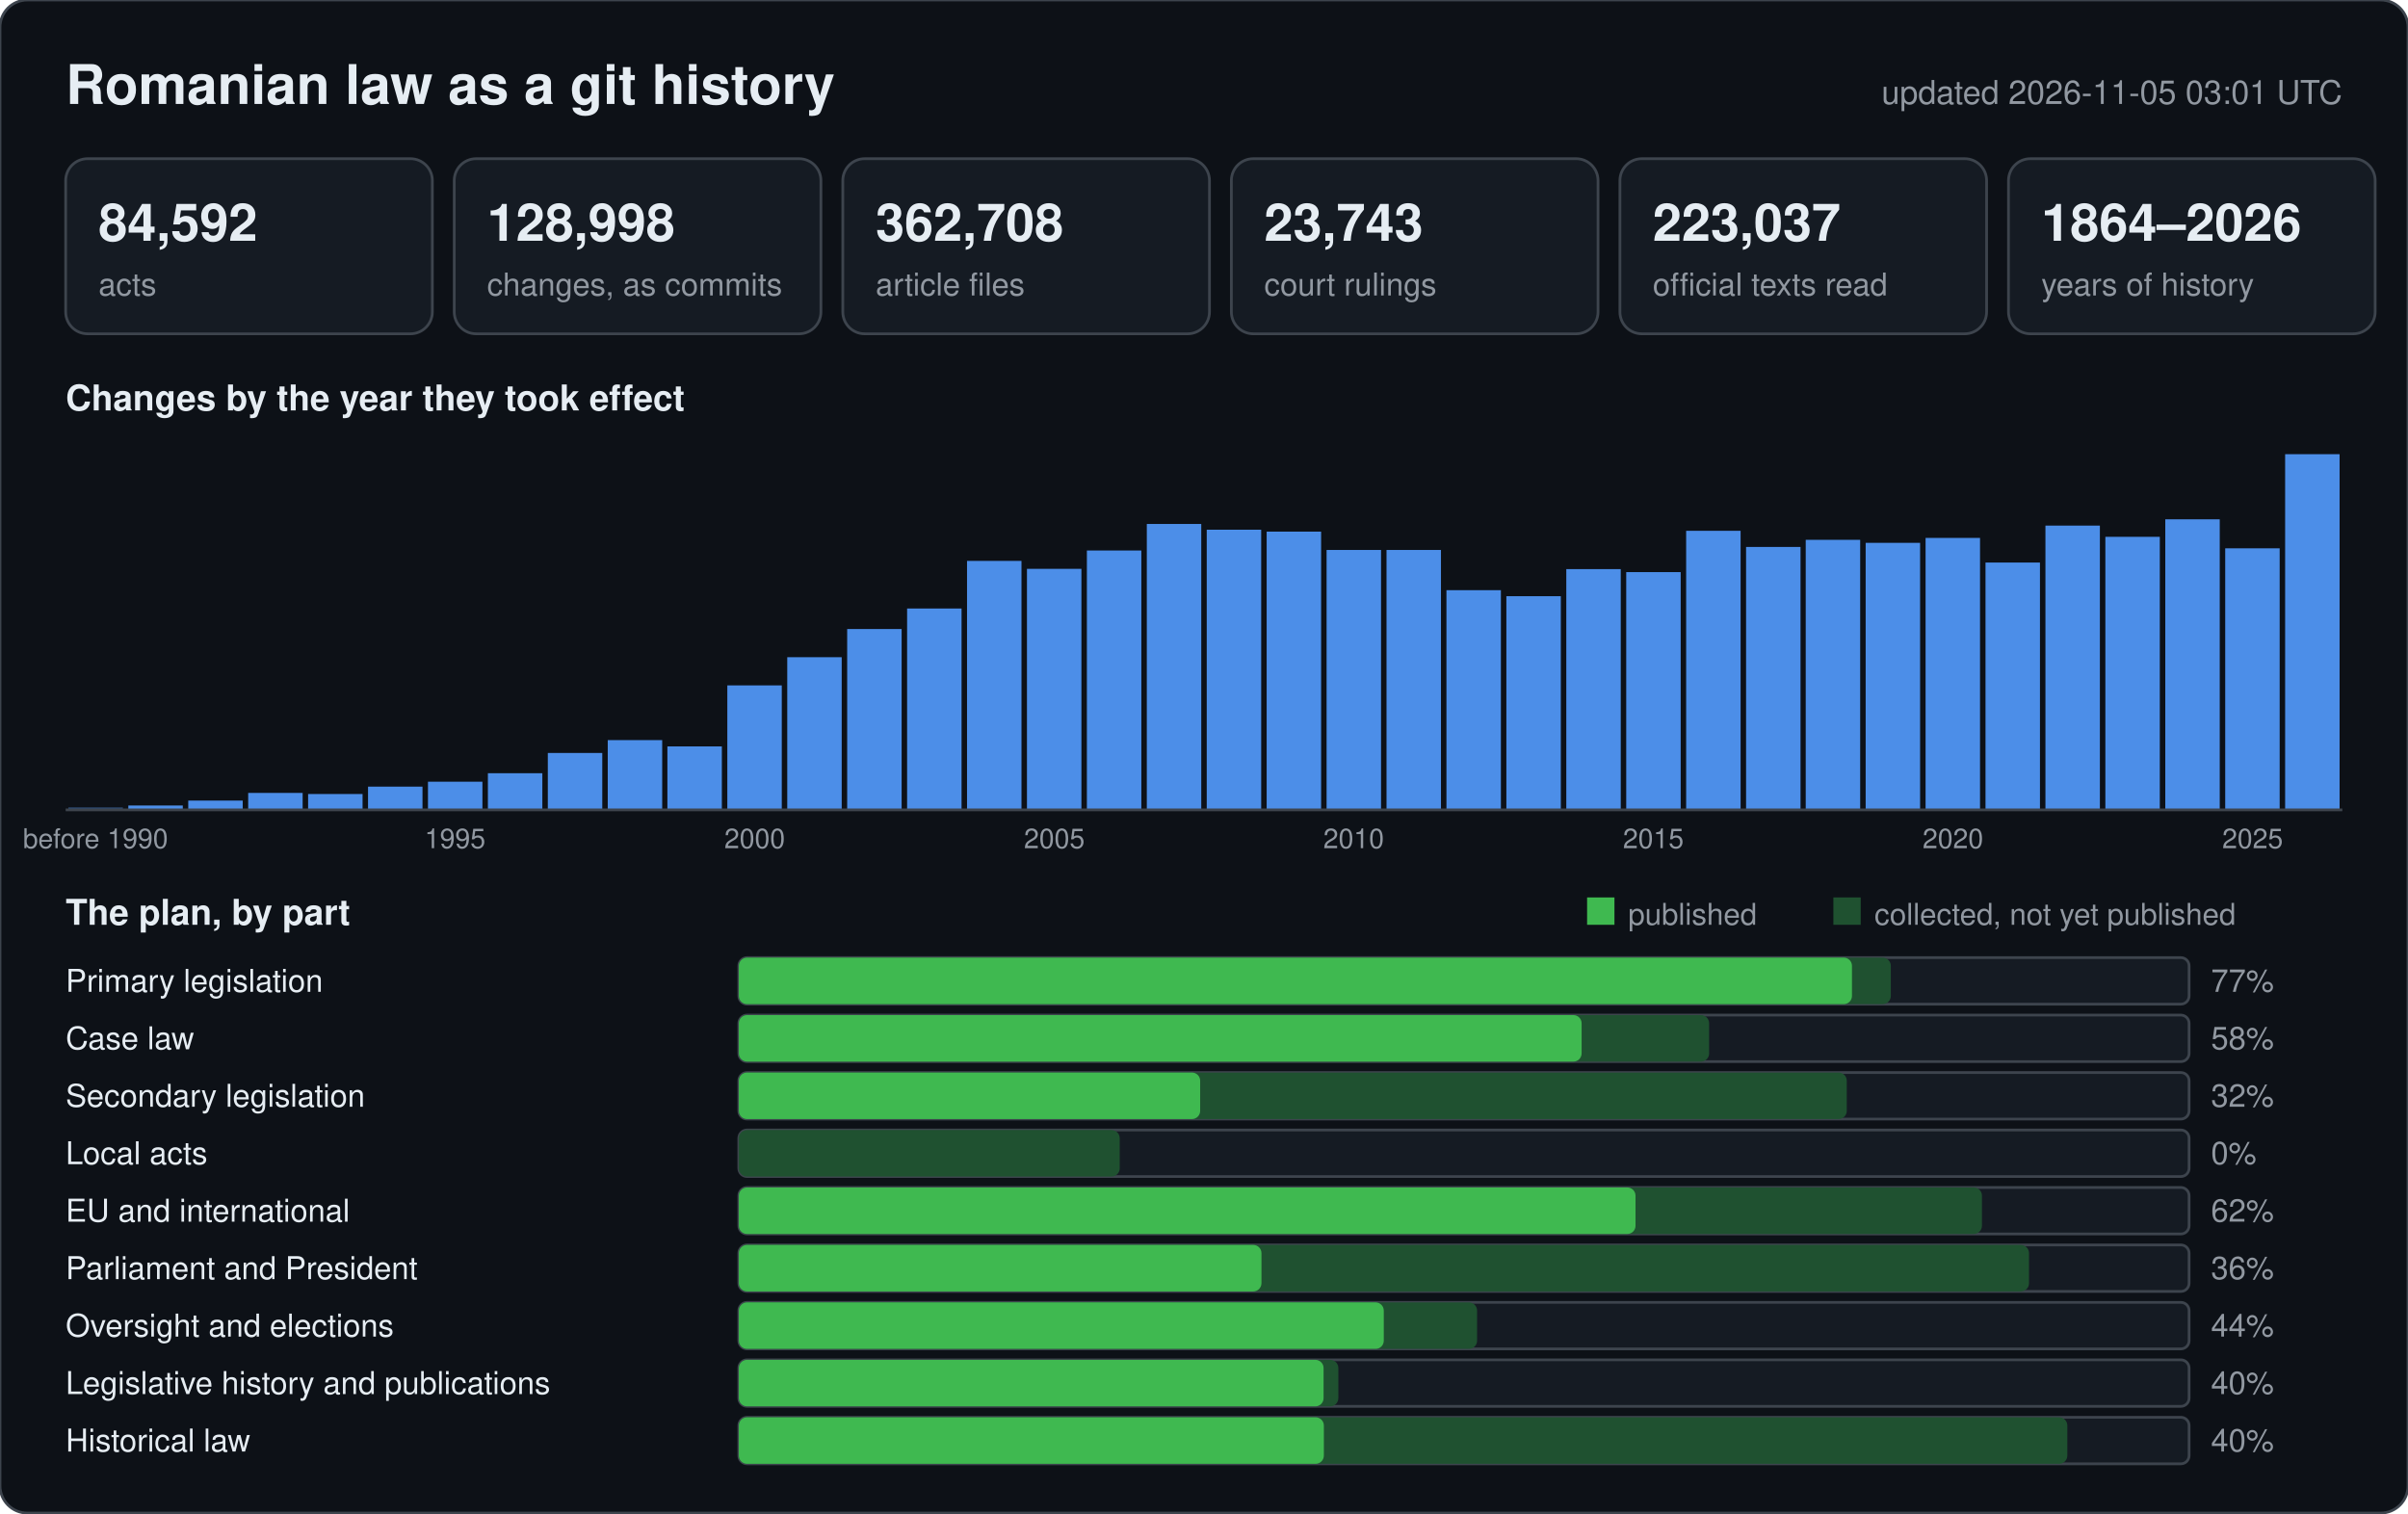
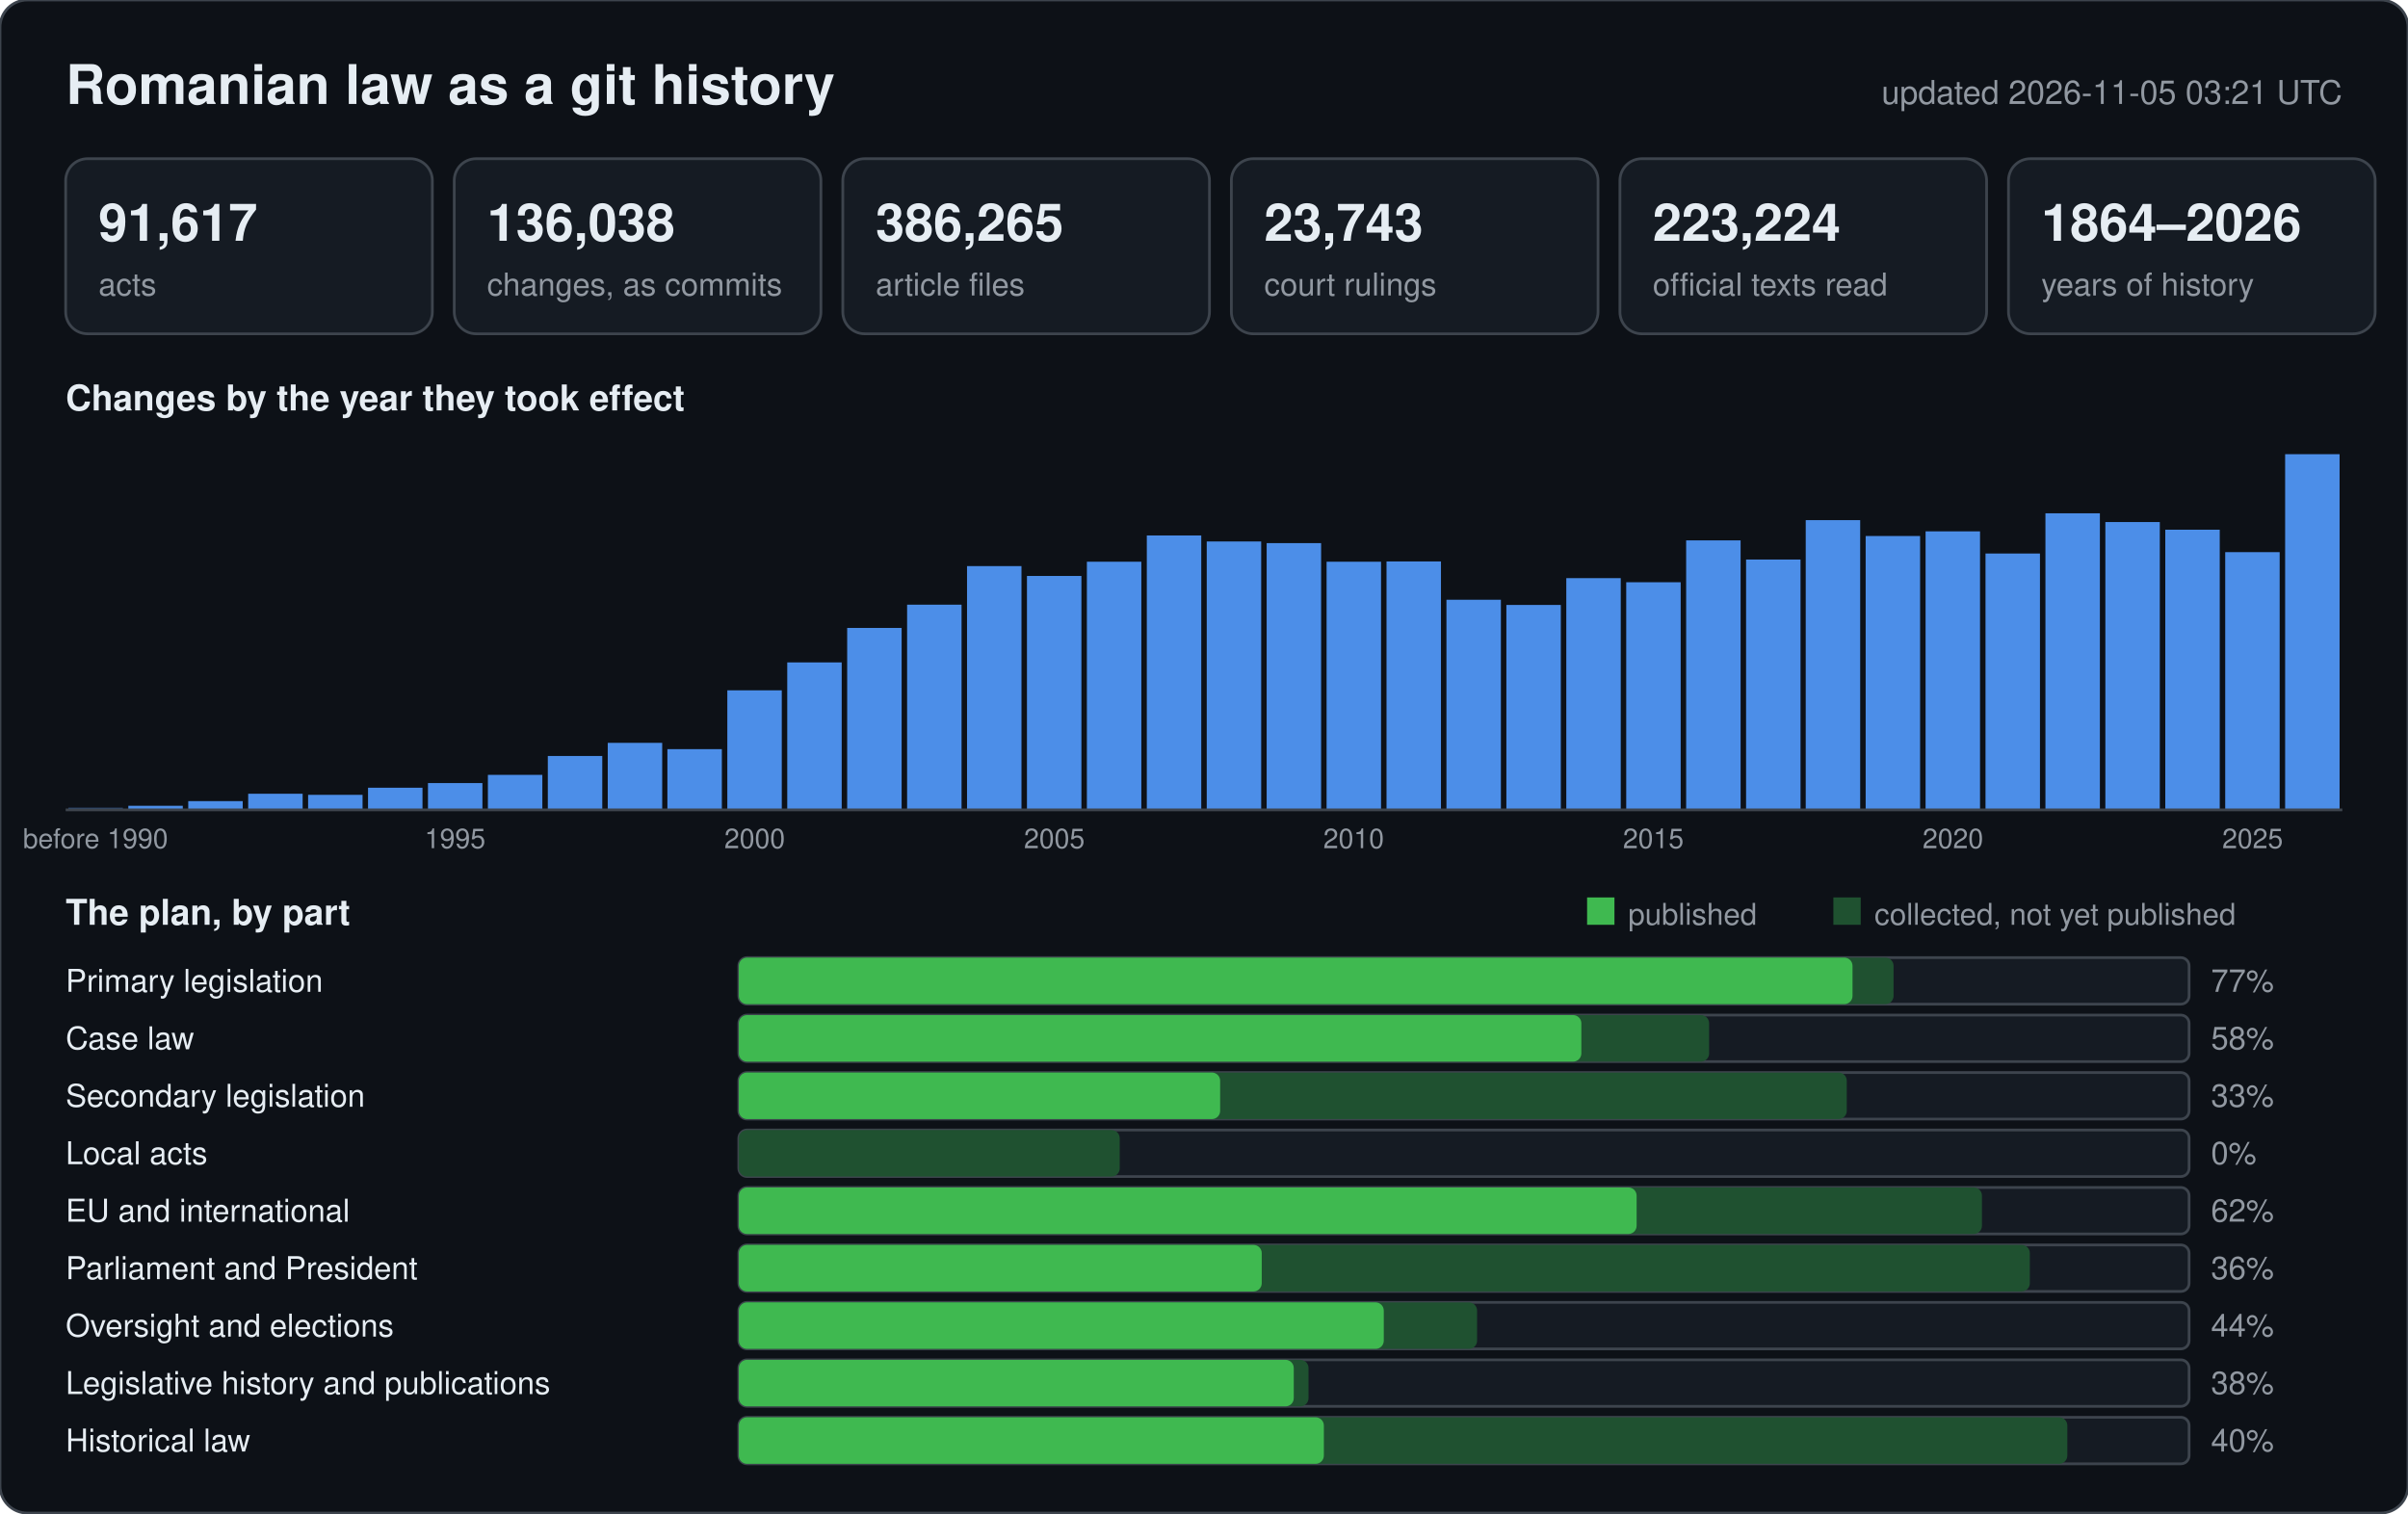
<svg xmlns="http://www.w3.org/2000/svg" width="880" height="553" viewBox="0 0 880 553" font-family="-apple-system,BlinkMacSystemFont,Segoe UI,Helvetica,Arial,sans-serif">
  <rect width="880" height="553" rx="10" fill="#0d1117" stroke="#3d444d" />
  <text x="24" y="38" font-size="20" font-weight="600" fill="#e6edf3">Romanian law as a git history</text>
-   <text x="856" y="38" font-size="12" text-anchor="end" fill="#9198a1">updated 2026-11-05 03:01 UTC</text>
+   <text x="856" y="38" font-size="12" text-anchor="end" fill="#9198a1">updated 2026-11-05 03:21 UTC</text>
  <rect x="24" y="58" width="134" height="64" rx="8" fill="#151b23" stroke="#3d444d" />
-   <text x="36" y="88" font-size="19" font-weight="600" fill="#e6edf3">84,592</text>
+   <text x="36" y="88" font-size="19" font-weight="600" fill="#e6edf3">91,617</text>
  <text x="36" y="108" font-size="11.5" fill="#9198a1">acts</text>
  <rect x="166" y="58" width="134" height="64" rx="8" fill="#151b23" stroke="#3d444d" />
-   <text x="178" y="88" font-size="19" font-weight="600" fill="#e6edf3">128,998</text>
+   <text x="178" y="88" font-size="19" font-weight="600" fill="#e6edf3">136,038</text>
  <text x="178" y="108" font-size="11.5" fill="#9198a1">changes, as commits</text>
  <rect x="308" y="58" width="134" height="64" rx="8" fill="#151b23" stroke="#3d444d" />
-   <text x="320" y="88" font-size="19" font-weight="600" fill="#e6edf3">362,708</text>
+   <text x="320" y="88" font-size="19" font-weight="600" fill="#e6edf3">386,265</text>
  <text x="320" y="108" font-size="11.5" fill="#9198a1">article files</text>
  <rect x="450" y="58" width="134" height="64" rx="8" fill="#151b23" stroke="#3d444d" />
  <text x="462" y="88" font-size="19" font-weight="600" fill="#e6edf3">23,743</text>
  <text x="462" y="108" font-size="11.5" fill="#9198a1">court rulings</text>
  <rect x="592" y="58" width="134" height="64" rx="8" fill="#151b23" stroke="#3d444d" />
-   <text x="604" y="88" font-size="19" font-weight="600" fill="#e6edf3">223,037</text>
+   <text x="604" y="88" font-size="19" font-weight="600" fill="#e6edf3">223,224</text>
  <text x="604" y="108" font-size="11.5" fill="#9198a1">official texts read</text>
  <rect x="734" y="58" width="134" height="64" rx="8" fill="#151b23" stroke="#3d444d" />
  <text x="746" y="88" font-size="19" font-weight="600" fill="#e6edf3">1864–2026</text>
  <text x="746" y="108" font-size="11.5" fill="#9198a1">years of history</text>
  <text x="24" y="150" font-size="13" font-weight="600" fill="#e6edf3">Changes by the year they took effect</text>
-   <rect x="25.0" y="295.1" width="19.9" height="0.9" fill="#2b4a75" />
+   <rect x="25.0" y="295.2" width="19.9" height="0.8" fill="#2b4a75" />
  <text x="34.9" y="310" font-size="10" text-anchor="middle" fill="#9198a1">before 1990</text>
-   <rect x="46.9" y="294.4" width="19.9" height="1.6" fill="#4c8ee8" />
-   <rect x="68.8" y="292.6" width="19.9" height="3.4" fill="#4c8ee8" />
-   <rect x="90.7" y="289.8" width="19.9" height="6.2" fill="#4c8ee8" />
-   <rect x="112.6" y="290.2" width="19.9" height="5.8" fill="#4c8ee8" />
-   <rect x="134.5" y="287.5" width="19.9" height="8.5" fill="#4c8ee8" />
-   <rect x="156.4" y="285.7" width="19.9" height="10.3" fill="#4c8ee8" />
+   <rect x="46.9" y="294.5" width="19.9" height="1.5" fill="#4c8ee8" />
+   <rect x="68.8" y="292.8" width="19.9" height="3.2" fill="#4c8ee8" />
+   <rect x="90.7" y="290.1" width="19.9" height="5.9" fill="#4c8ee8" />
+   <rect x="112.6" y="290.5" width="19.9" height="5.5" fill="#4c8ee8" />
+   <rect x="134.5" y="287.9" width="19.9" height="8.1" fill="#4c8ee8" />
+   <rect x="156.4" y="286.2" width="19.9" height="9.8" fill="#4c8ee8" />
  <text x="166.3" y="310" font-size="10" text-anchor="middle" fill="#9198a1">1995</text>
-   <rect x="178.3" y="282.6" width="19.9" height="13.4" fill="#4c8ee8" />
-   <rect x="200.2" y="275.2" width="19.9" height="20.8" fill="#4c8ee8" />
-   <rect x="222.1" y="270.5" width="19.9" height="25.5" fill="#4c8ee8" />
-   <rect x="243.9" y="272.8" width="19.9" height="23.2" fill="#4c8ee8" />
-   <rect x="265.8" y="250.5" width="19.9" height="45.5" fill="#4c8ee8" />
+   <rect x="178.3" y="283.2" width="19.9" height="12.8" fill="#4c8ee8" />
+   <rect x="200.2" y="276.3" width="19.9" height="19.7" fill="#4c8ee8" />
+   <rect x="222.1" y="271.5" width="19.9" height="24.5" fill="#4c8ee8" />
+   <rect x="243.9" y="273.8" width="19.9" height="22.2" fill="#4c8ee8" />
+   <rect x="265.8" y="252.3" width="19.9" height="43.7" fill="#4c8ee8" />
  <text x="275.8" y="310" font-size="10" text-anchor="middle" fill="#9198a1">2000</text>
-   <rect x="287.7" y="240.2" width="19.9" height="55.8" fill="#4c8ee8" />
-   <rect x="309.6" y="229.9" width="19.9" height="66.1" fill="#4c8ee8" />
-   <rect x="331.5" y="222.4" width="19.9" height="73.6" fill="#4c8ee8" />
-   <rect x="353.4" y="205.0" width="19.9" height="91.0" fill="#4c8ee8" />
-   <rect x="375.3" y="207.9" width="19.9" height="88.1" fill="#4c8ee8" />
+   <rect x="287.7" y="242.1" width="19.9" height="53.9" fill="#4c8ee8" />
+   <rect x="309.6" y="229.5" width="19.9" height="66.5" fill="#4c8ee8" />
+   <rect x="331.5" y="221.0" width="19.9" height="75.0" fill="#4c8ee8" />
+   <rect x="353.4" y="206.9" width="19.9" height="89.1" fill="#4c8ee8" />
+   <rect x="375.3" y="210.5" width="19.9" height="85.5" fill="#4c8ee8" />
  <text x="385.3" y="310" font-size="10" text-anchor="middle" fill="#9198a1">2005</text>
-   <rect x="397.2" y="201.2" width="19.9" height="94.8" fill="#4c8ee8" />
-   <rect x="419.1" y="191.5" width="19.9" height="104.5" fill="#4c8ee8" />
-   <rect x="441.0" y="193.6" width="19.9" height="102.4" fill="#4c8ee8" />
-   <rect x="462.9" y="194.3" width="19.9" height="101.7" fill="#4c8ee8" />
-   <rect x="484.8" y="201.0" width="19.9" height="95.0" fill="#4c8ee8" />
+   <rect x="397.2" y="205.3" width="19.9" height="90.7" fill="#4c8ee8" />
+   <rect x="419.1" y="195.7" width="19.9" height="100.3" fill="#4c8ee8" />
+   <rect x="441.0" y="197.9" width="19.9" height="98.1" fill="#4c8ee8" />
+   <rect x="462.9" y="198.5" width="19.9" height="97.5" fill="#4c8ee8" />
+   <rect x="484.8" y="205.3" width="19.9" height="90.7" fill="#4c8ee8" />
  <text x="494.7" y="310" font-size="10" text-anchor="middle" fill="#9198a1">2010</text>
-   <rect x="506.7" y="201.0" width="19.9" height="95.0" fill="#4c8ee8" />
-   <rect x="528.6" y="215.7" width="19.9" height="80.3" fill="#4c8ee8" />
-   <rect x="550.5" y="217.9" width="19.9" height="78.1" fill="#4c8ee8" />
-   <rect x="572.4" y="208.0" width="19.9" height="88.0" fill="#4c8ee8" />
-   <rect x="594.3" y="209.1" width="19.9" height="86.9" fill="#4c8ee8" />
+   <rect x="506.7" y="205.2" width="19.9" height="90.8" fill="#4c8ee8" />
+   <rect x="528.6" y="219.2" width="19.9" height="76.8" fill="#4c8ee8" />
+   <rect x="550.5" y="221.1" width="19.9" height="74.9" fill="#4c8ee8" />
+   <rect x="572.4" y="211.3" width="19.9" height="84.7" fill="#4c8ee8" />
+   <rect x="594.3" y="212.8" width="19.9" height="83.2" fill="#4c8ee8" />
  <text x="604.2" y="310" font-size="10" text-anchor="middle" fill="#9198a1">2015</text>
-   <rect x="616.2" y="194.0" width="19.9" height="102.0" fill="#4c8ee8" />
-   <rect x="638.1" y="199.9" width="19.9" height="96.1" fill="#4c8ee8" />
-   <rect x="659.9" y="197.3" width="19.9" height="98.7" fill="#4c8ee8" />
-   <rect x="681.8" y="198.4" width="19.9" height="97.6" fill="#4c8ee8" />
-   <rect x="703.7" y="196.6" width="19.9" height="99.4" fill="#4c8ee8" />
+   <rect x="616.2" y="197.5" width="19.9" height="98.5" fill="#4c8ee8" />
+   <rect x="638.1" y="204.5" width="19.9" height="91.5" fill="#4c8ee8" />
+   <rect x="659.9" y="190.1" width="19.9" height="105.9" fill="#4c8ee8" />
+   <rect x="681.8" y="195.9" width="19.9" height="100.1" fill="#4c8ee8" />
+   <rect x="703.7" y="194.2" width="19.9" height="101.8" fill="#4c8ee8" />
  <text x="713.7" y="310" font-size="10" text-anchor="middle" fill="#9198a1">2020</text>
-   <rect x="725.6" y="205.6" width="19.9" height="90.4" fill="#4c8ee8" />
-   <rect x="747.5" y="192.1" width="19.9" height="103.9" fill="#4c8ee8" />
-   <rect x="769.4" y="196.2" width="19.9" height="99.8" fill="#4c8ee8" />
-   <rect x="791.3" y="189.8" width="19.9" height="106.2" fill="#4c8ee8" />
-   <rect x="813.2" y="200.4" width="19.9" height="95.6" fill="#4c8ee8" />
+   <rect x="725.6" y="202.3" width="19.9" height="93.7" fill="#4c8ee8" />
+   <rect x="747.5" y="187.6" width="19.9" height="108.4" fill="#4c8ee8" />
+   <rect x="769.4" y="190.8" width="19.9" height="105.2" fill="#4c8ee8" />
+   <rect x="791.3" y="193.6" width="19.9" height="102.4" fill="#4c8ee8" />
+   <rect x="813.2" y="201.8" width="19.9" height="94.2" fill="#4c8ee8" />
  <text x="823.2" y="310" font-size="10" text-anchor="middle" fill="#9198a1">2025</text>
  <rect x="835.1" y="166.0" width="19.9" height="130.0" fill="#4c8ee8" />
  <line x1="24" y1="296" x2="856" y2="296" stroke="#3d444d" />
  <text x="24" y="338" font-size="13" font-weight="600" fill="#e6edf3">The plan, by part</text>
  <rect x="580" y="328" width="10" height="10" fill="#3fb950" />
  <text x="595" y="338" font-size="11" fill="#9198a1">published</text>
  <rect x="670" y="328" width="10" height="10" fill="#1f5130" />
  <text x="685" y="338" font-size="11" fill="#9198a1">collected, not yet published</text>
  <text x="24" y="362.5" font-size="11.5" fill="#e6edf3">Primary legislation</text>
  <rect x="270" y="350" width="530" height="17" rx="3" fill="#151b23" stroke="#3d444d" />
-   <rect x="270" y="350" width="421.0" height="17" rx="3" fill="#1f5130" />
-   <rect x="270" y="350" width="406.8" height="17" rx="3" fill="#3fb950" />
+   <rect x="270" y="350" width="422.0" height="17" rx="3" fill="#1f5130" />
+   <rect x="270" y="350" width="407.0" height="17" rx="3" fill="#3fb950" />
  <text x="808" y="362.5" font-size="11.5" fill="#9198a1">77%</text>
  <text x="24" y="383.5" font-size="11.5" fill="#e6edf3">Case law</text>
  <rect x="270" y="371" width="530" height="17" rx="3" fill="#151b23" stroke="#3d444d" />
  <rect x="270" y="371" width="354.6" height="17" rx="3" fill="#1f5130" />
-   <rect x="270" y="371" width="308.0" height="17" rx="3" fill="#3fb950" />
+   <rect x="270" y="371" width="307.9" height="17" rx="3" fill="#3fb950" />
  <text x="808" y="383.5" font-size="11.5" fill="#9198a1">58%</text>
  <text x="24" y="404.5" font-size="11.5" fill="#e6edf3">Secondary legislation</text>
  <rect x="270" y="392" width="530" height="17" rx="3" fill="#151b23" stroke="#3d444d" />
  <rect x="270" y="392" width="404.9" height="17" rx="3" fill="#1f5130" />
-   <rect x="270" y="392" width="168.6" height="17" rx="3" fill="#3fb950" />
-   <text x="808" y="404.5" font-size="11.5" fill="#9198a1">32%</text>
+   <rect x="270" y="392" width="175.9" height="17" rx="3" fill="#3fb950" />
+   <text x="808" y="404.5" font-size="11.5" fill="#9198a1">33%</text>
  <text x="24" y="425.5" font-size="11.5" fill="#e6edf3">Local acts</text>
  <rect x="270" y="413" width="530" height="17" rx="3" fill="#151b23" stroke="#3d444d" />
  <rect x="270" y="413" width="139.2" height="17" rx="3" fill="#1f5130" />
  <rect x="270" y="413" width="0.0" height="17" rx="3" fill="#3fb950" />
  <text x="808" y="425.5" font-size="11.5" fill="#9198a1">0%</text>
  <text x="24" y="446.5" font-size="11.5" fill="#e6edf3">EU and international</text>
  <rect x="270" y="434" width="530" height="17" rx="3" fill="#151b23" stroke="#3d444d" />
  <rect x="270" y="434" width="454.3" height="17" rx="3" fill="#1f5130" />
-   <rect x="270" y="434" width="327.7" height="17" rx="3" fill="#3fb950" />
+   <rect x="270" y="434" width="328.1" height="17" rx="3" fill="#3fb950" />
  <text x="808" y="446.5" font-size="11.5" fill="#9198a1">62%</text>
  <text x="24" y="467.5" font-size="11.5" fill="#e6edf3">Parliament and President</text>
  <rect x="270" y="455" width="530" height="17" rx="3" fill="#151b23" stroke="#3d444d" />
-   <rect x="270" y="455" width="471.5" height="17" rx="3" fill="#1f5130" />
-   <rect x="270" y="455" width="191.0" height="17" rx="3" fill="#3fb950" />
+   <rect x="270" y="455" width="471.8" height="17" rx="3" fill="#1f5130" />
+   <rect x="270" y="455" width="191.1" height="17" rx="3" fill="#3fb950" />
  <text x="808" y="467.5" font-size="11.5" fill="#9198a1">36%</text>
  <text x="24" y="488.5" font-size="11.5" fill="#e6edf3">Oversight and elections</text>
  <rect x="270" y="476" width="530" height="17" rx="3" fill="#151b23" stroke="#3d444d" />
  <rect x="270" y="476" width="269.8" height="17" rx="3" fill="#1f5130" />
  <rect x="270" y="476" width="235.7" height="17" rx="3" fill="#3fb950" />
  <text x="808" y="488.5" font-size="11.5" fill="#9198a1">44%</text>
  <text x="24" y="509.5" font-size="11.5" fill="#e6edf3">Legislative history and publications</text>
  <rect x="270" y="497" width="530" height="17" rx="3" fill="#151b23" stroke="#3d444d" />
-   <rect x="270" y="497" width="219.1" height="17" rx="3" fill="#1f5130" />
-   <rect x="270" y="497" width="213.7" height="17" rx="3" fill="#3fb950" />
-   <text x="808" y="509.5" font-size="11.5" fill="#9198a1">40%</text>
+   <rect x="270" y="497" width="208.2" height="17" rx="3" fill="#1f5130" />
+   <rect x="270" y="497" width="202.8" height="17" rx="3" fill="#3fb950" />
+   <text x="808" y="509.5" font-size="11.5" fill="#9198a1">38%</text>
  <text x="24" y="530.5" font-size="11.5" fill="#e6edf3">Historical law</text>
  <rect x="270" y="518" width="530" height="17" rx="3" fill="#151b23" stroke="#3d444d" />
  <rect x="270" y="518" width="485.5" height="17" rx="3" fill="#1f5130" />
  <rect x="270" y="518" width="213.8" height="17" rx="3" fill="#3fb950" />
  <text x="808" y="530.5" font-size="11.5" fill="#9198a1">40%</text>
</svg>
